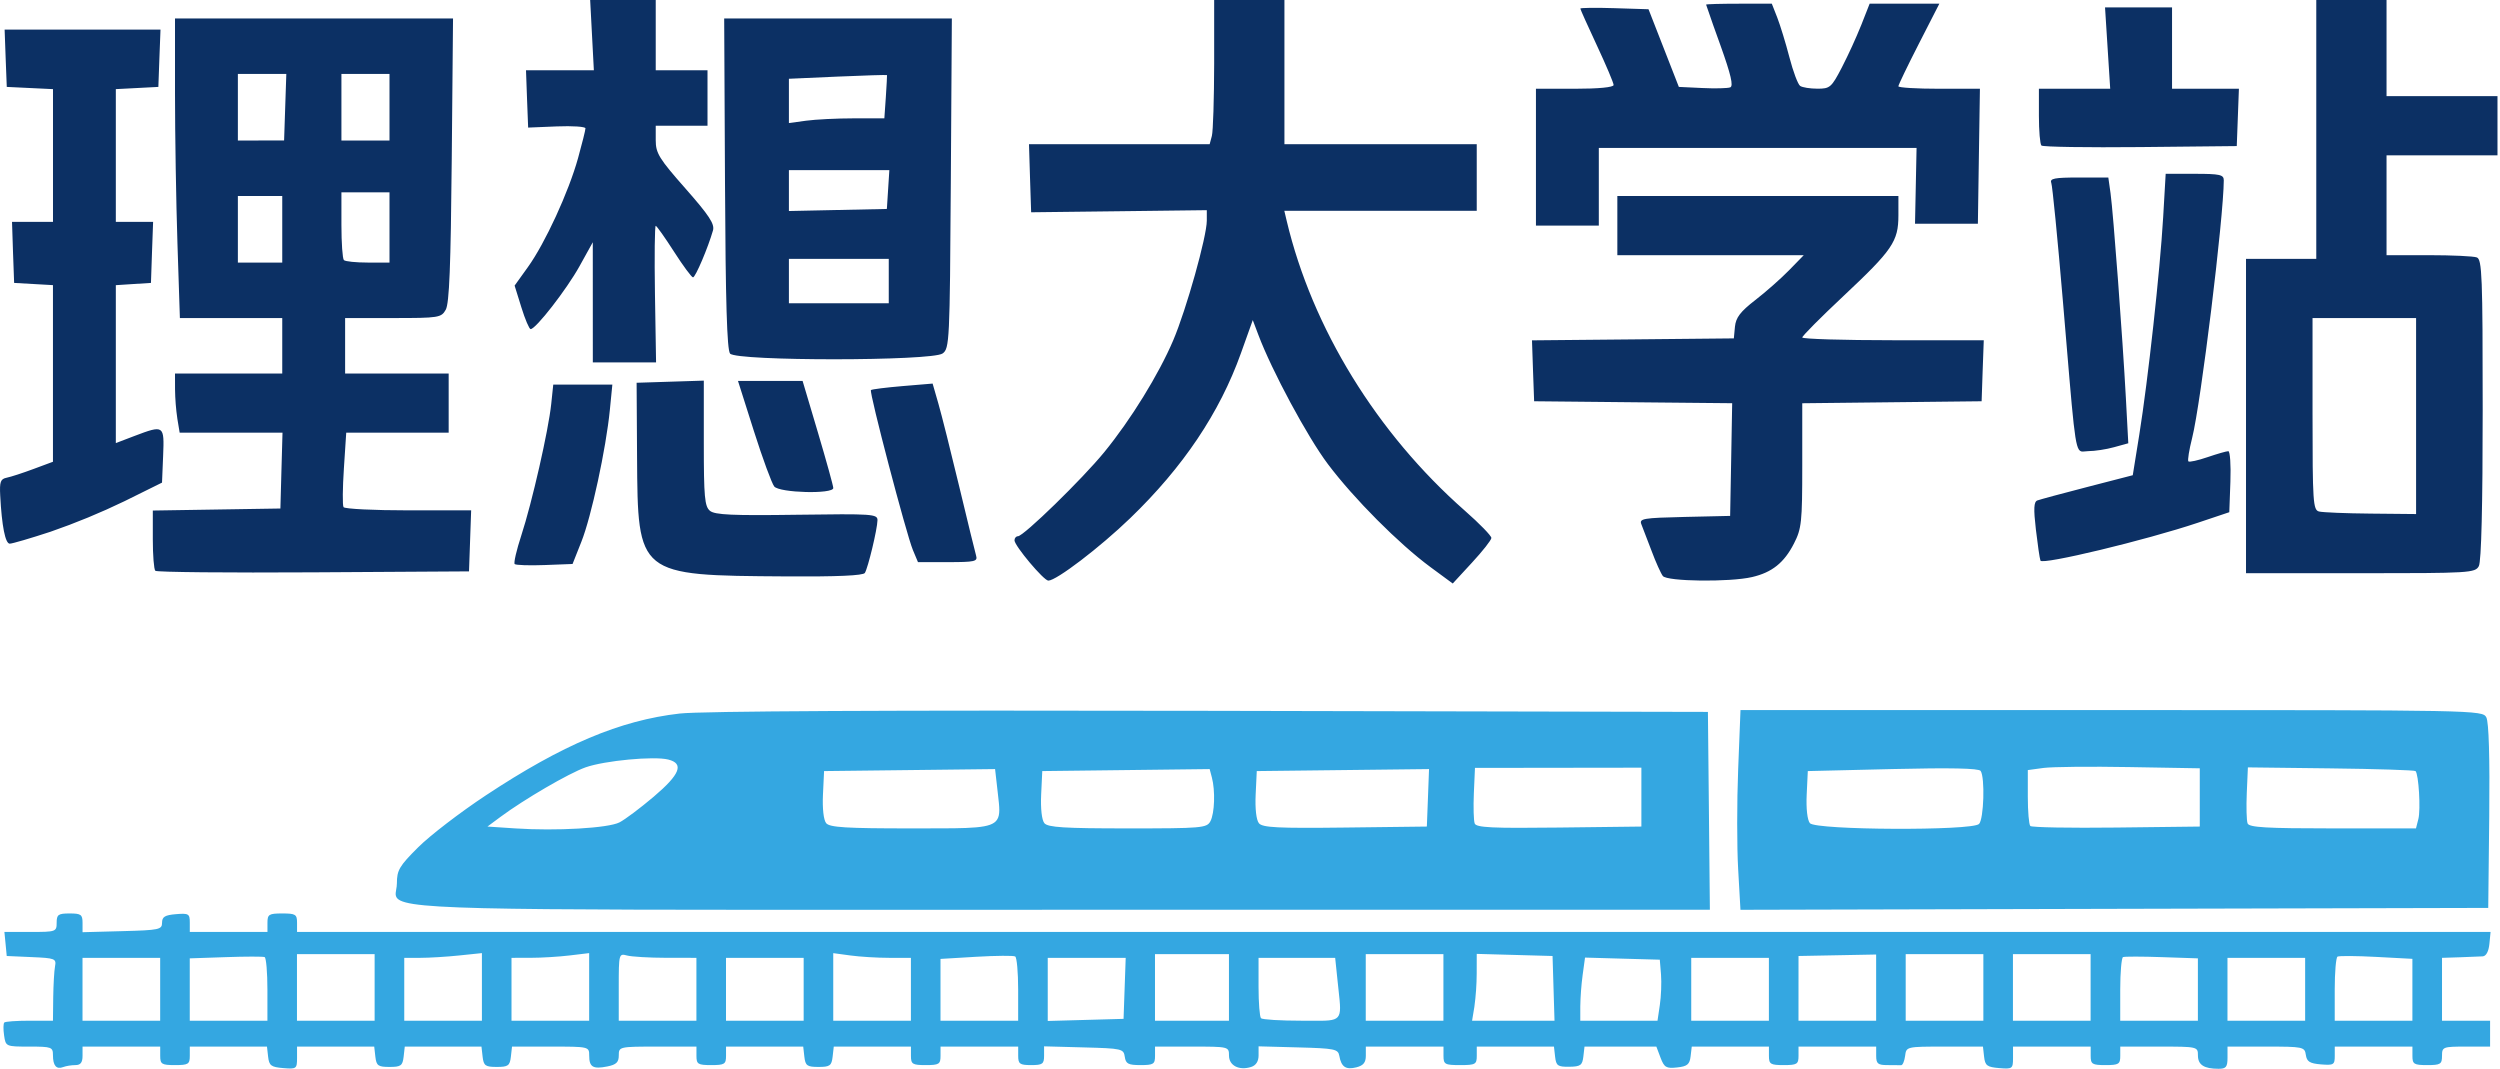
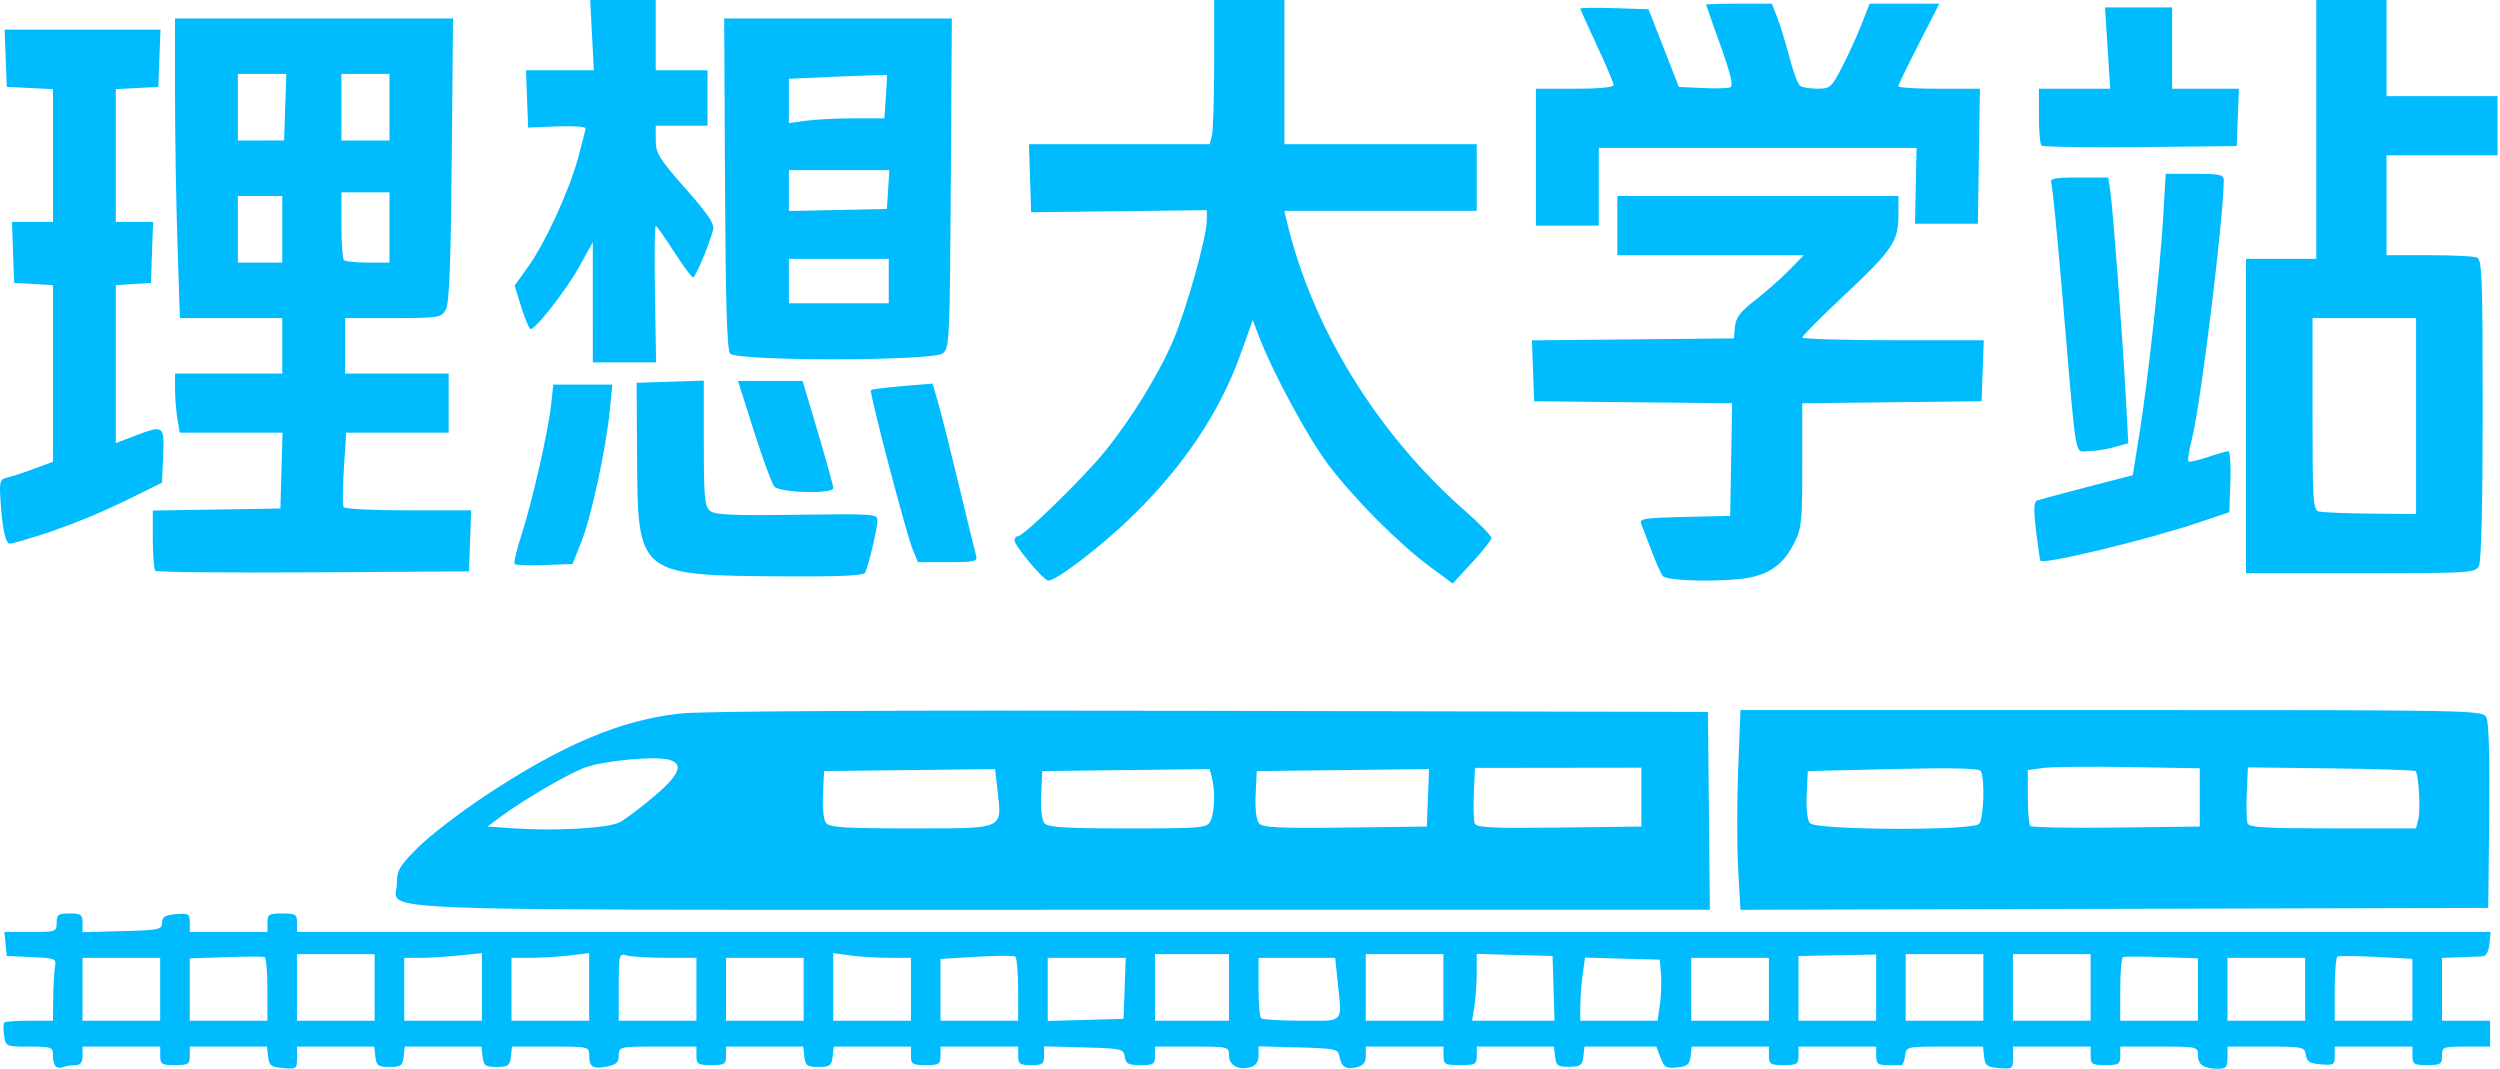
- <svg xmlns="http://www.w3.org/2000/svg" fill="none" viewBox="0 0 676 289">
-   <path fill="#0c3064" d="m127.4 138-.58 16.5-42.07.26c-23.14.14-42.38-.04-42.75-.42-.38-.37-.68-4.19-.68-8.48v-7.81l34.5-.55.28-10.25.29-10.25H48.58l-.62-3.75a61 61 0 0 1-.63-8l-.01-4.25h29V86H48.64l-.66-20.25c-.36-11.14-.66-29.36-.66-40.5V5h75.18l-.35 38.25c-.26 28.67-.66 38.81-1.62 40.5-1.22 2.15-1.85 2.25-14.25 2.25H93.32v15h28v16h-27.7l-.63 9.63c-.35 5.29-.4 10.01-.1 10.5.3.48 8.19.87 17.53.87zm542.88 15.07c-.98 1.84-2.4 1.93-32 1.93h-30.96V70h19V0h19v26h30v16h-30v27h11.42c6.28 0 12.13.27 13 .61 1.4.54 1.58 5.09 1.58 41.06 0 25.98-.37 41.15-1.04 42.4m-267.01-7.6c-.02.57-2.38 3.57-5.25 6.67l-5.2 5.64-6-4.42c-8.55-6.3-20.74-18.54-27.75-27.86-5.52-7.33-15.18-25.28-18.82-34.98l-1.5-3.97-3.21 8.98c-5.75 16.08-15.63 30.8-29.93 44.58-8.23 7.94-19.97 16.89-22.14 16.89-1.24 0-9.15-9.42-9.15-10.89 0-.61.42-1.11.93-1.11 1.53 0 17.42-15.48 23.36-22.76 7.16-8.76 14.72-21.02 18.64-30.24 3.53-8.29 9.07-28.04 9.07-32.34v-2.83l-23.75.29-23.75.28-.3-9.2-.28-9.2h48.85l.6-2.25c.33-1.24.6-10.01.62-19.5V0h19v39h52v18h-52.03l.65 2.75c6.88 28.95 24.39 57.43 48.14 78.32 3.99 3.5 7.23 6.83 7.2 7.4m-148.4-49.89c-2.82 2.07-55.74 2.1-57.46.03-.83-1-1.22-14.03-1.37-46L195.82 5h61.56l-.28 44.58c-.27 42.81-.36 44.64-2.22 46m218.87 60.46c-6.05 1.41-23 1.2-24.12-.29-.53-.69-1.9-3.72-3.03-6.75a536 536 0 0 0-2.77-7.22c-.63-1.56.44-1.74 11.66-2l12.34-.28.28-15.23.27-15.24-26.77-.26-26.78-.27-.3-8.23-.28-8.24 27.29-.26 27.29-.27.3-3.17c.25-2.47 1.47-4.07 5.5-7.19 2.86-2.21 6.98-5.85 9.15-8.08l3.96-4.06h-50.41V53h76v5.25c-.01 7.03-1.58 9.33-14.86 21.8-6.13 5.75-11.14 10.79-11.14 11.2s11.04.75 24.54.75h24.54l-.3 8.25-.28 8.25-24.25.27-24.25.27v16.77c0 15.42-.18 17.12-2.25 21.17-2.65 5.19-5.93 7.81-11.33 9.06M432.32 40v21h-17V24h10.5c6.45 0 10.5-.39 10.5-1.02 0-.56-2.03-5.35-4.5-10.64s-4.5-9.81-4.5-10.02c0-.22 4.15-.27 9.22-.11l9.22.29 8.2 21 6.33.3c3.47.17 6.88.09 7.57-.18.9-.34.19-3.42-2.63-11.3a524 524 0 0 1-3.9-11.07c0-.14 3.99-.25 8.88-.25h8.89l1.47 3.75c.8 2.06 2.29 6.9 3.29 10.75s2.3 7.33 2.9 7.73c.58.41 2.68.75 4.67.75 3.39.02 3.8-.34 6.6-5.73a147 147 0 0 0 5.26-11.5L505.55 1h18.85l-5.54 10.83c-3.05 5.96-5.54 11.14-5.54 11.5 0 .37 4.96.67 11.02.67h11.03l-.28 18.25-.27 18.25h-17l.42-20.5zM13.69 143.77c-5.43 1.79-10.4 3.24-11.06 3.24-1.2-.01-2.14-4.76-2.57-12.97-.2-3.77.07-4.53 1.76-4.87 1.1-.22 4.36-1.28 7.25-2.36l5.25-1.95V77.1l-5.25-.3-5.25-.3-.3-8.25L3.25 60h11.08V24.1l-6.25-.3-6.25-.3-.3-7.75L1.25 8H43.4l-.3 7.75-.28 7.75-11.5.6V60H41.4l-.3 8.25-.28 8.25-4.75.3-4.75.31v42.7l5-1.91c8.03-3.04 8.13-2.97 7.79 5.35l-.3 7.25-10.12 5.01a185 185 0 0 1-20 8.26M177.1 79.5l.3 18.5h-17.1l-.01-32.5-3.6 6.5c-3.48 6.27-11.82 17.01-13.21 16.99-.37 0-1.5-2.65-2.5-5.88l-1.83-5.88 3.59-5c4.66-6.48 11.04-20.36 13.57-29.49 1.1-3.96 2-7.58 2-8.04s-3.5-.69-7.75-.52l-7.75.32-.3-7.75-.28-7.75h18.35l-1-19h17.73v19h14v15h-14v3.93c0 3.5.9 4.95 8.05 13.06 6.4 7.27 7.92 9.58 7.43 11.32-1.3 4.57-4.74 12.69-5.4 12.69-.37 0-2.68-3.12-5.13-6.94s-4.68-6.97-4.95-7-.37 8.26-.21 18.44m417.2 61.85c-14.07 4.72-42.13 11.47-42.56 10.24-.22-.6-.77-4.4-1.24-8.44-.65-5.61-.56-7.46.4-7.83.7-.26 6.79-1.91 13.54-3.65l12.26-3.17 1.77-11c2.36-14.75 5.6-44.28 6.45-58.75L585.6 47h7.86c6.8 0 7.85.23 7.85 1.75-.03 10.04-6.2 60.33-8.55 69.65-.82 3.24-1.28 6.11-1.02 6.36.25.26 2.59-.26 5.19-1.15s5.12-1.61 5.6-1.61.73 3.71.57 8.25l-.3 8.25zm-360.44 13.57c-.45.72-7.47 1.03-21.36.94-40.2-.27-40.04-.15-40.24-32.36l-.12-20 9.09-.29 9.08-.29v16.92c0 14.58.23 17.1 1.67 18.29 1.33 1.09 6.12 1.31 23.5 1.06 20.52-.29 21.83-.2 21.79 1.5-.04 2.38-2.55 12.84-3.41 14.23m393.2-16.61c.96.25 7.26.51 14 .57l12.25.12V86h-28v25.93c0 23.85.14 25.96 1.75 26.38M605.4 24l-.58 15.5-26.07.27c-14.33.14-26.37-.04-26.75-.42s-.68-3.98-.68-8.02V24h19.28l-1.4-22h18.12v22zm-33.75 96.92c-2.1.59-5.26 1.07-7.01 1.07q-.48.01-.87.07c-.41.04-.76.08-1.05-.02-1.74-.57-1.96-5.74-4.93-40.83-1.41-16.66-2.82-30.95-3.12-31.75-.47-1.2.83-1.46 7.43-1.46h7.99l.6 4.25c.74 5.33 3.28 39.25 4.15 55.43l.65 12.18zm-307.71 29.33c.46 1.57-.34 1.75-7.6 1.75h-8.12l-1.38-3.29c-1.78-4.28-11.86-42.7-11.34-43.23.22-.22 4.07-.7 8.54-1.08l8.14-.68 1.55 5.39c.86 2.97 3.39 13.04 5.63 22.39s4.3 17.79 4.58 18.75M157.2 146.5l-2.38 6-7.55.29c-4.15.16-7.8.03-8.1-.27-.31-.31.5-3.79 1.79-7.74 2.88-8.79 7.35-28.42 8.09-35.53l.55-5.25h15.98l-.68 6.89c-1.03 10.42-5.01 28.87-7.7 35.61m68.12-14.54c0 1.7-14.52 1.32-15.96-.41-.66-.8-3.14-7.55-5.51-15l-4.3-13.55h17.47l4.15 13.96c2.28 7.68 4.15 14.43 4.15 15m-12-61.96v12h27V70zm0-48.7v11.97l4.64-.63c2.55-.35 8.36-.64 12.9-.64h8.27l.4-5.75c.2-3.16.36-5.83.32-5.94-.04-.1-6.02.08-13.3.4zm0 24.7v11.06l13.25-.28 13.24-.28.67-10.5zM92.99 70.33c.36.37 3.29.67 6.5.67h5.83V52h-13v8.83c0 4.86.3 9.14.67 9.5M92.32 20v18h13V20zm-28 0v18l6.25-.01 6.25-.01.3-8.99.3-8.99zm0 33v18h12V53z" />
-   <path fill="#34a7e1" d="M20.4 288c-1.05 0-2.54.24-3.3.53q-2.78 1.06-2.78-3.2c0-2.2-.36-2.33-6.4-2.33-6.32 0-6.38-.02-6.81-3.01-.25-1.65-.22-3.22.05-3.5S4.5 276 7.99 276h6.33l.07-6.25c.05-3.44.26-7.24.49-8.45.39-2.08 0-2.23-6.32-2.5l-6.74-.3-.31-3.25-.32-3.25h7.07c6.86 0 7.06-.07 7.06-2.5 0-2.19.43-2.5 3.5-2.5 3.08 0 3.5.3 3.5 2.53v2.54l10.75-.29c9.99-.26 10.75-.42 10.75-2.28 0-1.59.77-2.06 3.75-2.31 3.44-.28 3.75-.1 3.75 2.25V252h21v-2.5c0-2.25.4-2.5 4-2.5s4 .25 4 2.5v2.5h593.13l-.32 3.25c-.2 2.03-.88 3.29-1.81 3.35-.83.05-3.64.16-6.25.25l-4.75.15v17h13v7h-6.5c-6.27 0-6.5.09-6.5 2.5 0 2.25-.4 2.5-4 2.5s-4-.25-4-2.5V283h-21v2.56c0 2.35-.31 2.53-3.75 2.25-3.01-.25-3.81-.75-4.07-2.56-.31-2.17-.7-2.25-10.75-2.25h-10.43v3c0 2.51-.4 3-2.42 3-3.93 0-5.58-1.06-5.58-3.61 0-2.37-.1-2.39-10.5-2.39h-10.5v2.5c0 2.25-.4 2.5-4 2.5s-4-.25-4-2.5V283h-21v3.06c0 2.93-.17 3.05-3.75 2.75-3.26-.27-3.8-.67-4.07-3.06l-.31-2.75h-10.37c-10.34 0-10.37.01-10.68 2.53-.18 1.39-.66 2.52-1.07 2.5s-2.1-.03-3.75-.03c-2.53 0-3-.39-3-2.5V283h-21v2.5c0 2.25-.4 2.5-4 2.5s-4-.25-4-2.5V283h-20.87l-.31 2.64c-.26 2.18-.91 2.71-3.66 3-2.93.32-3.47 0-4.47-2.64l-1.13-3h-19.43l-.31 2.7c-.28 2.36-.77 2.71-3.82 2.75-3.1.04-3.54-.27-3.82-2.7l-.31-2.75h-20.87v2.5c0 2.3-.37 2.5-4.5 2.5s-4.5-.2-4.5-2.5V283h-21v2.48c0 1.83-.67 2.65-2.57 3.13-2.85.71-4.06-.1-4.6-3.11-.32-1.83-1.26-2.02-11.1-2.28l-10.73-.29v2.47c0 1.59-.71 2.69-2 3.1-3.27 1.04-6-.36-6-3.07 0-2.41-.07-2.43-10-2.43h-10v2.5c0 2.24-.4 2.5-3.93 2.5-3.32 0-3.98-.35-4.25-2.25-.31-2.15-.78-2.26-11.07-2.53l-10.75-.29v2.54c0 2.23-.42 2.53-3.5 2.53-3.07 0-3.5-.31-3.5-2.5V283h-21v2.5c0 2.25-.4 2.5-4 2.5s-4-.25-4-2.5V283h-20.87l-.31 2.75c-.28 2.42-.75 2.75-3.82 2.75s-3.54-.33-3.82-2.75l-.31-2.75h-20.87v2.5c0 2.25-.4 2.5-4 2.5s-4-.25-4-2.5V283h-10.5c-10.4 0-10.5.03-10.5 2.38 0 1.85-.68 2.51-3.1 2.99-3.88.78-4.9.16-4.9-2.93 0-2.43-.04-2.44-10.43-2.44h-10.44l-.31 2.75c-.28 2.42-.75 2.75-3.82 2.75s-3.54-.33-3.82-2.75l-.31-2.75h-20.74l-.31 2.75c-.28 2.42-.75 2.75-3.82 2.75s-3.54-.33-3.82-2.75l-.31-2.75H80.32v3.06c0 2.93-.17 3.05-3.75 2.75-3.26-.27-3.8-.67-4.07-3.06l-.31-2.75H51.32v2.5c0 2.25-.4 2.5-4 2.5s-4-.25-4-2.5V283h-21v2.5c0 1.8-.54 2.5-1.92 2.5m441.69-68.75.26 26.75h-175.3l-41.83.01c-122.55.03-137.11.04-138.16-3.74-.15-.51-.04-1.09.07-1.75.09-.5.19-1.05.19-1.66 0-3.56.65-4.67 5.75-9.75 3.16-3.16 11.37-9.46 18.25-14.01 20.78-13.75 36.37-20.33 52.48-22.16 5.85-.66 56.25-.92 143.52-.73l134.5.29zm211 1.47-.27 24.78-101.1.25-101.1.26-.62-10.97c-.35-6.03-.35-18.19 0-27.01l.63-16.03h100.3c98.74 0 100.34.03 101.37 1.97.68 1.26.96 10.8.79 26.75m-124.1 2.63c.39.38 10.85.57 23.26.42l22.57-.27v-15.75l-19-.33c-10.45-.19-20.91-.08-23.25.23l-4.25.58v7.22c0 3.97.3 7.52.68 7.9m-59.6-.76c1.58 1.89 43.85 2.09 45.73.21 1.3-1.3 1.64-12.62.43-14.35-.5-.71-8.2-.87-23.73-.5l-23 .55-.3 6.34c-.18 3.81.17 6.9.87 7.75m118.35.06c.4 1.08 5.06 1.35 23.03 1.35h22.5l.65-2.55c.65-2.57.08-12.1-.77-12.95-.25-.25-10.55-.58-22.9-.73l-22.43-.27-.3 6.9c-.16 3.8-.07 7.51.22 8.25m-384.35-.06c.95 1.14 5.42 1.41 23.02 1.41h2.57c13.99.01 19.05.01 20.6-2.33.9-1.32.66-3.4.28-6.65l-.12-1.06-.68-6-23.12.27-23.12.27-.3 6.34c-.18 3.81.17 6.9.87 7.75m175.36.08c.42 1.11 4.69 1.32 22.8 1.1l22.27-.27v-15.92l-45 .06-.3 6.83c-.16 3.76-.06 7.45.23 8.2m-116.36-.08c.95 1.13 5.35 1.41 22.52 1.41 20.07 0 21.4-.11 22.37-1.93 1.15-2.14 1.35-8.3.4-11.84l-.6-2.27-22.63.27-22.63.27-.3 6.34c-.18 3.81.17 6.9.87 7.75m58.02.02c.98 1.17 5.09 1.38 23.3 1.16l22.1-.27.3-7.77.29-7.77-23.3.27-23.28.27-.3 6.34c-.18 3.85.17 6.9.89 7.77M139.3 224c11.08.74 25.13-.07 28.19-1.62 1.48-.75 5.64-3.87 9.25-6.93 7.16-6.07 8.3-8.98 3.95-10.07-3.86-.97-17.21.29-22.35 2.11-4.5 1.59-16.54 8.6-23.03 13.41l-3.5 2.6zm-59 34v18h21v-18zm289 0v18h21v-18zm146 0v18h21v-18zm29 0v18h21v-18zm-145.63 14.25-.62 3.75h22.29l-.53-17.5-20.5-.57-.01 5.29a70 70 0 0 1-.63 9.03m87.65-13.75-.01 17.5h21v-17.9zm-377.01.5v17h21v-18.28l-6.15.64c-3.38.35-8.1.64-10.5.64zm29 0v17h21v-18.28l-5.25.63c-2.9.35-7.61.64-10.5.64zm87-1.27V276h21v-17h-5.86c-3.22 0-7.95-.29-10.5-.64zm115.67 17.6c.36.37 5.3.67 11 .67l2.52.01c4.18.03 6.28.05 7.2-.99.95-1.04.7-3.13.24-7.34l-.27-2.53-.64-6.15h-20.72v7.83c0 4.31.3 8.14.67 8.5m-86.67-16.04V276h21v-8.44c0-4.64-.36-8.66-.8-8.93-.43-.27-5.16-.23-10.5.08zm58-1.29v18h20v-18zm-145 8.88V276h21v-17l-8.25-.01c-4.54-.01-9.26-.29-10.5-.62-2.21-.59-2.25-.45-2.25 8.51m464 .68V276h21v-16.73l-9.75-.52c-5.36-.29-10.1-.32-10.5-.08-.41.25-.75 4.25-.75 8.89m-580-8.42V276h21v-8.44c0-4.64-.34-8.59-.75-8.76-.41-.18-5.14-.18-10.5.01zm522 8.42V276h21v-16.86l-9.75-.33c-5.36-.19-10.1-.19-10.5-.01s-.75 4.12-.75 8.76m-551-8.56v17h21v-17zm174 0v17h21v-17zm261 0v17h21v-17zm145 0v17h21v-17zm-175 13.14V276h20.88l.63-4.25c.35-2.34.49-6.05.32-8.25l-.33-4-10.11-.28-10.11-.29-.64 4.68a77 77 0 0 0-.64 8.53m-144-13.14v17.07l20.5-.57.58-16.5z" />
+ <svg xmlns="http://www.w3.org/2000/svg" fill="#00bcff" viewBox="0 0 676 289">
+   <path d="m127.4 138-.58 16.5-42.07.26c-23.14.14-42.38-.04-42.75-.42-.38-.37-.68-4.19-.68-8.48v-7.81l34.5-.55.28-10.25.29-10.25H48.58l-.62-3.75a61 61 0 0 1-.63-8l-.01-4.25h29V86H48.64l-.66-20.25c-.36-11.14-.66-29.36-.66-40.5V5h75.18l-.35 38.25c-.26 28.67-.66 38.81-1.62 40.5-1.22 2.15-1.85 2.25-14.25 2.25H93.32v15h28v16h-27.7l-.63 9.63c-.35 5.29-.4 10.01-.1 10.5.3.48 8.19.87 17.53.87zm542.88 15.07c-.98 1.84-2.4 1.93-32 1.93h-30.96V70h19V0h19v26h30v16h-30v27h11.42c6.28 0 12.13.27 13 .61 1.4.54 1.58 5.09 1.58 41.06 0 25.98-.37 41.15-1.04 42.4m-267.01-7.6c-.02.57-2.38 3.57-5.25 6.67l-5.2 5.64-6-4.42c-8.55-6.3-20.74-18.54-27.75-27.86-5.52-7.33-15.18-25.28-18.82-34.98l-1.5-3.97-3.21 8.98c-5.75 16.08-15.63 30.8-29.93 44.58-8.23 7.94-19.97 16.89-22.14 16.89-1.24 0-9.15-9.42-9.15-10.89 0-.61.42-1.11.93-1.11 1.53 0 17.42-15.48 23.36-22.76 7.16-8.76 14.72-21.02 18.64-30.24 3.53-8.29 9.07-28.04 9.07-32.34v-2.83l-23.75.29-23.75.28-.3-9.2-.28-9.2h48.85l.6-2.25c.33-1.24.6-10.01.62-19.5V0h19v39h52v18h-52.03l.65 2.75c6.88 28.95 24.39 57.43 48.14 78.32 3.99 3.5 7.23 6.83 7.2 7.4m-148.4-49.89c-2.82 2.07-55.74 2.1-57.46.03-.83-1-1.22-14.03-1.37-46L195.82 5h61.56l-.28 44.58c-.27 42.81-.36 44.64-2.22 46m218.87 60.46c-6.05 1.41-23 1.2-24.12-.29-.53-.69-1.9-3.72-3.03-6.75a536 536 0 0 0-2.77-7.22c-.63-1.56.44-1.74 11.66-2l12.34-.28.28-15.23.27-15.24-26.77-.26-26.78-.27-.3-8.23-.28-8.24 27.29-.26 27.29-.27.3-3.17c.25-2.47 1.47-4.07 5.5-7.19 2.86-2.21 6.98-5.85 9.15-8.08l3.96-4.06h-50.41V53h76v5.25c-.01 7.03-1.58 9.33-14.86 21.8-6.13 5.75-11.14 10.79-11.14 11.2s11.04.75 24.54.75h24.54l-.3 8.25-.28 8.25-24.25.27-24.25.27v16.77c0 15.42-.18 17.12-2.25 21.17-2.65 5.19-5.93 7.81-11.33 9.06M432.32 40v21h-17V24h10.5c6.45 0 10.5-.39 10.5-1.02 0-.56-2.03-5.35-4.5-10.64s-4.5-9.81-4.5-10.02c0-.22 4.15-.27 9.22-.11l9.22.29 8.2 21 6.33.3c3.47.17 6.88.09 7.57-.18.9-.34.19-3.42-2.63-11.3a524 524 0 0 1-3.9-11.07c0-.14 3.99-.25 8.88-.25h8.89l1.47 3.75c.8 2.06 2.29 6.9 3.29 10.75s2.3 7.33 2.9 7.73c.58.41 2.68.75 4.67.75 3.39.02 3.8-.34 6.6-5.73a147 147 0 0 0 5.26-11.5L505.55 1h18.85l-5.54 10.83c-3.05 5.96-5.54 11.14-5.54 11.5 0 .37 4.96.67 11.02.67h11.03l-.28 18.25-.27 18.25h-17l.42-20.5zM13.69 143.77c-5.43 1.79-10.4 3.24-11.06 3.24-1.2-.01-2.14-4.76-2.57-12.97-.2-3.77.07-4.53 1.76-4.87 1.1-.22 4.36-1.28 7.25-2.36l5.25-1.95V77.1l-5.25-.3-5.25-.3-.3-8.25L3.25 60h11.08V24.1l-6.25-.3-6.25-.3-.3-7.75L1.25 8H43.4l-.3 7.75-.28 7.75-11.5.6V60H41.4l-.3 8.25-.28 8.25-4.75.3-4.75.31v42.7l5-1.91c8.03-3.04 8.13-2.97 7.79 5.35l-.3 7.25-10.12 5.01a185 185 0 0 1-20 8.26M177.1 79.5l.3 18.5h-17.1l-.01-32.5-3.6 6.5c-3.48 6.27-11.82 17.01-13.21 16.99-.37 0-1.5-2.65-2.5-5.88l-1.83-5.88 3.59-5c4.66-6.48 11.04-20.36 13.57-29.49 1.1-3.96 2-7.58 2-8.04s-3.5-.69-7.75-.52l-7.75.32-.3-7.75-.28-7.75h18.35l-1-19h17.73v19h14v15h-14v3.93c0 3.5.9 4.95 8.05 13.06 6.4 7.27 7.92 9.58 7.43 11.32-1.3 4.57-4.74 12.69-5.4 12.69-.37 0-2.68-3.12-5.13-6.94s-4.68-6.97-4.95-7-.37 8.26-.21 18.44m417.2 61.85c-14.07 4.72-42.13 11.47-42.56 10.24-.22-.6-.77-4.4-1.24-8.44-.65-5.61-.56-7.46.4-7.83.7-.26 6.79-1.91 13.54-3.65l12.26-3.17 1.77-11c2.36-14.75 5.6-44.28 6.45-58.75L585.6 47h7.86c6.8 0 7.85.23 7.85 1.75-.03 10.04-6.2 60.33-8.55 69.65-.82 3.24-1.28 6.11-1.02 6.36.25.26 2.59-.26 5.19-1.15s5.12-1.61 5.6-1.61.73 3.71.57 8.25l-.3 8.25zm-360.44 13.57c-.45.72-7.47 1.03-21.36.94-40.2-.27-40.04-.15-40.24-32.36l-.12-20 9.09-.29 9.08-.29v16.92c0 14.58.23 17.1 1.67 18.29 1.33 1.09 6.12 1.31 23.5 1.06 20.52-.29 21.83-.2 21.79 1.5-.04 2.38-2.55 12.84-3.41 14.23m393.2-16.61c.96.25 7.26.51 14 .57l12.25.12V86h-28v25.93c0 23.85.14 25.96 1.75 26.38M605.4 24l-.58 15.5-26.07.27c-14.33.14-26.37-.04-26.75-.42s-.68-3.98-.68-8.02V24h19.28l-1.4-22h18.12v22zm-33.75 96.92c-2.1.59-5.26 1.07-7.01 1.07q-.48.01-.87.07c-.41.04-.76.08-1.05-.02-1.74-.57-1.96-5.74-4.93-40.83-1.41-16.66-2.82-30.95-3.12-31.75-.47-1.2.83-1.46 7.43-1.46h7.99l.6 4.25c.74 5.33 3.28 39.25 4.15 55.43l.65 12.18zm-307.71 29.33c.46 1.57-.34 1.75-7.6 1.75h-8.12l-1.38-3.29c-1.78-4.28-11.86-42.7-11.34-43.23.22-.22 4.07-.7 8.54-1.08l8.14-.68 1.55 5.39c.86 2.97 3.39 13.04 5.63 22.39s4.3 17.79 4.58 18.75M157.2 146.5l-2.38 6-7.55.29c-4.15.16-7.8.03-8.1-.27-.31-.31.5-3.79 1.79-7.74 2.88-8.79 7.35-28.42 8.09-35.53l.55-5.25h15.98l-.68 6.89c-1.03 10.42-5.01 28.87-7.7 35.61m68.12-14.54c0 1.7-14.52 1.32-15.96-.41-.66-.8-3.14-7.55-5.51-15l-4.3-13.55h17.47l4.15 13.96c2.28 7.68 4.15 14.43 4.15 15m-12-61.96v12h27V70zm0-48.7v11.97l4.64-.63c2.55-.35 8.36-.64 12.9-.64h8.27l.4-5.75c.2-3.16.36-5.83.32-5.94-.04-.1-6.02.08-13.3.4zm0 24.7v11.06l13.25-.28 13.24-.28.67-10.5zM92.99 70.33c.36.37 3.29.67 6.5.67h5.83V52h-13v8.83c0 4.86.3 9.14.67 9.5M92.32 20v18h13V20zm-28 0v18l6.25-.01 6.25-.01.3-8.99.3-8.99zm0 33v18h12V53z" />
+   <path d="M20.4 288c-1.05 0-2.54.24-3.3.53q-2.78 1.06-2.78-3.2c0-2.2-.36-2.33-6.4-2.33-6.32 0-6.38-.02-6.81-3.01-.25-1.65-.22-3.22.05-3.5S4.5 276 7.99 276h6.33l.07-6.25c.05-3.44.26-7.24.49-8.45.39-2.08 0-2.23-6.32-2.5l-6.74-.3-.31-3.25-.32-3.25h7.07c6.86 0 7.06-.07 7.06-2.5 0-2.19.43-2.5 3.5-2.5 3.08 0 3.5.3 3.5 2.53v2.54l10.75-.29c9.99-.26 10.75-.42 10.75-2.28 0-1.59.77-2.06 3.75-2.31 3.44-.28 3.75-.1 3.75 2.25V252h21v-2.5c0-2.25.4-2.5 4-2.5s4 .25 4 2.5v2.5h593.13l-.32 3.25c-.2 2.03-.88 3.29-1.81 3.35-.83.05-3.64.16-6.25.25l-4.75.15v17h13v7h-6.5c-6.27 0-6.5.09-6.5 2.5 0 2.25-.4 2.5-4 2.5s-4-.25-4-2.5V283h-21v2.56c0 2.35-.31 2.53-3.75 2.25-3.01-.25-3.81-.75-4.07-2.56-.31-2.17-.7-2.25-10.75-2.25h-10.43v3c0 2.51-.4 3-2.42 3-3.93 0-5.58-1.06-5.58-3.61 0-2.37-.1-2.39-10.5-2.39h-10.5v2.5c0 2.25-.4 2.5-4 2.5s-4-.25-4-2.5V283h-21v3.06c0 2.93-.17 3.05-3.75 2.75-3.26-.27-3.8-.67-4.07-3.06l-.31-2.75h-10.37c-10.34 0-10.37.01-10.68 2.53-.18 1.39-.66 2.52-1.07 2.5s-2.1-.03-3.75-.03c-2.53 0-3-.39-3-2.5V283h-21v2.5c0 2.25-.4 2.5-4 2.5s-4-.25-4-2.5V283h-20.87l-.31 2.64c-.26 2.18-.91 2.71-3.66 3-2.93.32-3.47 0-4.47-2.64l-1.13-3h-19.43l-.31 2.7c-.28 2.36-.77 2.71-3.82 2.75-3.1.04-3.54-.27-3.82-2.7l-.31-2.75h-20.87v2.5c0 2.3-.37 2.5-4.5 2.5s-4.5-.2-4.5-2.5V283h-21v2.48c0 1.83-.67 2.65-2.57 3.13-2.85.71-4.06-.1-4.6-3.11-.32-1.83-1.26-2.02-11.1-2.28l-10.73-.29v2.47c0 1.59-.71 2.69-2 3.1-3.27 1.04-6-.36-6-3.07 0-2.41-.07-2.43-10-2.43h-10v2.5c0 2.24-.4 2.5-3.93 2.5-3.32 0-3.98-.35-4.25-2.25-.31-2.15-.78-2.26-11.07-2.53l-10.75-.29v2.54c0 2.23-.42 2.53-3.5 2.53-3.07 0-3.5-.31-3.5-2.5V283h-21v2.5c0 2.25-.4 2.5-4 2.5s-4-.25-4-2.5V283h-20.87l-.31 2.75c-.28 2.42-.75 2.75-3.82 2.75s-3.54-.33-3.82-2.75l-.31-2.75h-20.87v2.5c0 2.25-.4 2.5-4 2.5s-4-.25-4-2.5V283h-10.5c-10.4 0-10.5.03-10.5 2.38 0 1.85-.68 2.51-3.1 2.99-3.88.78-4.9.16-4.9-2.93 0-2.43-.04-2.44-10.43-2.44h-10.44l-.31 2.75c-.28 2.42-.75 2.75-3.82 2.75s-3.54-.33-3.82-2.75l-.31-2.75h-20.74l-.31 2.75c-.28 2.42-.75 2.75-3.82 2.75s-3.54-.33-3.82-2.75l-.31-2.75H80.32v3.06c0 2.93-.17 3.05-3.75 2.75-3.26-.27-3.8-.67-4.07-3.06l-.31-2.75H51.32v2.5c0 2.25-.4 2.5-4 2.5s-4-.25-4-2.5V283h-21v2.5c0 1.8-.54 2.5-1.92 2.5m441.69-68.75.26 26.75h-175.3l-41.83.01c-122.55.03-137.11.04-138.16-3.74-.15-.51-.04-1.09.07-1.75.09-.5.19-1.05.19-1.66 0-3.56.65-4.67 5.75-9.75 3.16-3.16 11.37-9.46 18.25-14.01 20.78-13.75 36.37-20.33 52.48-22.16 5.85-.66 56.25-.92 143.52-.73l134.5.29zm211 1.47-.27 24.78-101.1.25-101.1.26-.62-10.97c-.35-6.03-.35-18.19 0-27.01l.63-16.03h100.3c98.74 0 100.34.03 101.37 1.97.68 1.26.96 10.8.79 26.75m-124.1 2.63c.39.38 10.85.57 23.26.42l22.57-.27v-15.75l-19-.33c-10.45-.19-20.91-.08-23.25.23l-4.25.58v7.22c0 3.97.3 7.52.68 7.9m-59.6-.76c1.58 1.89 43.85 2.09 45.73.21 1.3-1.3 1.64-12.62.43-14.35-.5-.71-8.2-.87-23.73-.5l-23 .55-.3 6.34c-.18 3.81.17 6.9.87 7.75m118.35.06c.4 1.08 5.06 1.35 23.03 1.35h22.5l.65-2.55c.65-2.57.08-12.1-.77-12.95-.25-.25-10.55-.58-22.9-.73l-22.43-.27-.3 6.9c-.16 3.8-.07 7.51.22 8.25m-384.35-.06c.95 1.14 5.42 1.41 23.02 1.41h2.57c13.99.01 19.05.01 20.6-2.33.9-1.32.66-3.4.28-6.65l-.12-1.06-.68-6-23.12.27-23.12.27-.3 6.34c-.18 3.81.17 6.9.87 7.75m175.36.08c.42 1.11 4.69 1.32 22.8 1.1l22.27-.27v-15.92l-45 .06-.3 6.83c-.16 3.76-.06 7.45.23 8.2m-116.36-.08c.95 1.13 5.35 1.41 22.52 1.41 20.07 0 21.4-.11 22.37-1.93 1.15-2.14 1.35-8.3.4-11.84l-.6-2.27-22.63.27-22.63.27-.3 6.34c-.18 3.81.17 6.9.87 7.75m58.02.02c.98 1.17 5.09 1.38 23.3 1.16l22.1-.27.3-7.77.29-7.77-23.3.27-23.28.27-.3 6.34c-.18 3.85.17 6.9.89 7.77M139.3 224c11.08.74 25.13-.07 28.19-1.62 1.48-.75 5.64-3.87 9.25-6.93 7.16-6.07 8.3-8.98 3.95-10.07-3.86-.97-17.21.29-22.35 2.11-4.5 1.59-16.54 8.6-23.03 13.41l-3.5 2.6zm-59 34v18h21v-18zm289 0v18h21v-18zm146 0v18h21v-18zm29 0v18h21v-18zm-145.63 14.25-.62 3.75h22.29l-.53-17.5-20.5-.57-.01 5.29a70 70 0 0 1-.63 9.03m87.65-13.75-.01 17.5h21v-17.9zm-377.01.5v17h21v-18.28l-6.15.64c-3.38.35-8.1.64-10.5.64zm29 0v17h21v-18.28l-5.25.63c-2.9.35-7.61.64-10.5.64zm87-1.27V276h21v-17h-5.86c-3.22 0-7.95-.29-10.5-.64zm115.67 17.6c.36.37 5.3.67 11 .67l2.52.01c4.18.03 6.28.05 7.2-.99.95-1.04.7-3.13.24-7.34l-.27-2.53-.64-6.15h-20.72v7.83c0 4.31.3 8.14.67 8.5m-86.67-16.04V276h21v-8.44c0-4.64-.36-8.66-.8-8.93-.43-.27-5.16-.23-10.5.08zm58-1.29v18h20v-18zm-145 8.88V276h21v-17l-8.25-.01c-4.54-.01-9.26-.29-10.5-.62-2.21-.59-2.25-.45-2.25 8.51m464 .68V276h21v-16.73l-9.75-.52c-5.36-.29-10.1-.32-10.5-.08-.41.25-.75 4.25-.75 8.89m-580-8.42V276h21v-8.44c0-4.64-.34-8.59-.75-8.76-.41-.18-5.14-.18-10.5.01zm522 8.42V276h21v-16.86l-9.75-.33c-5.36-.19-10.1-.19-10.5-.01s-.75 4.12-.75 8.76m-551-8.56v17h21v-17zm174 0v17h21v-17zm261 0v17h21v-17zm145 0v17h21v-17zm-175 13.14V276h20.88l.63-4.25c.35-2.34.49-6.05.32-8.25l-.33-4-10.11-.28-10.11-.29-.64 4.68a77 77 0 0 0-.64 8.53m-144-13.14v17.07l20.5-.57.58-16.5z" />
</svg>
